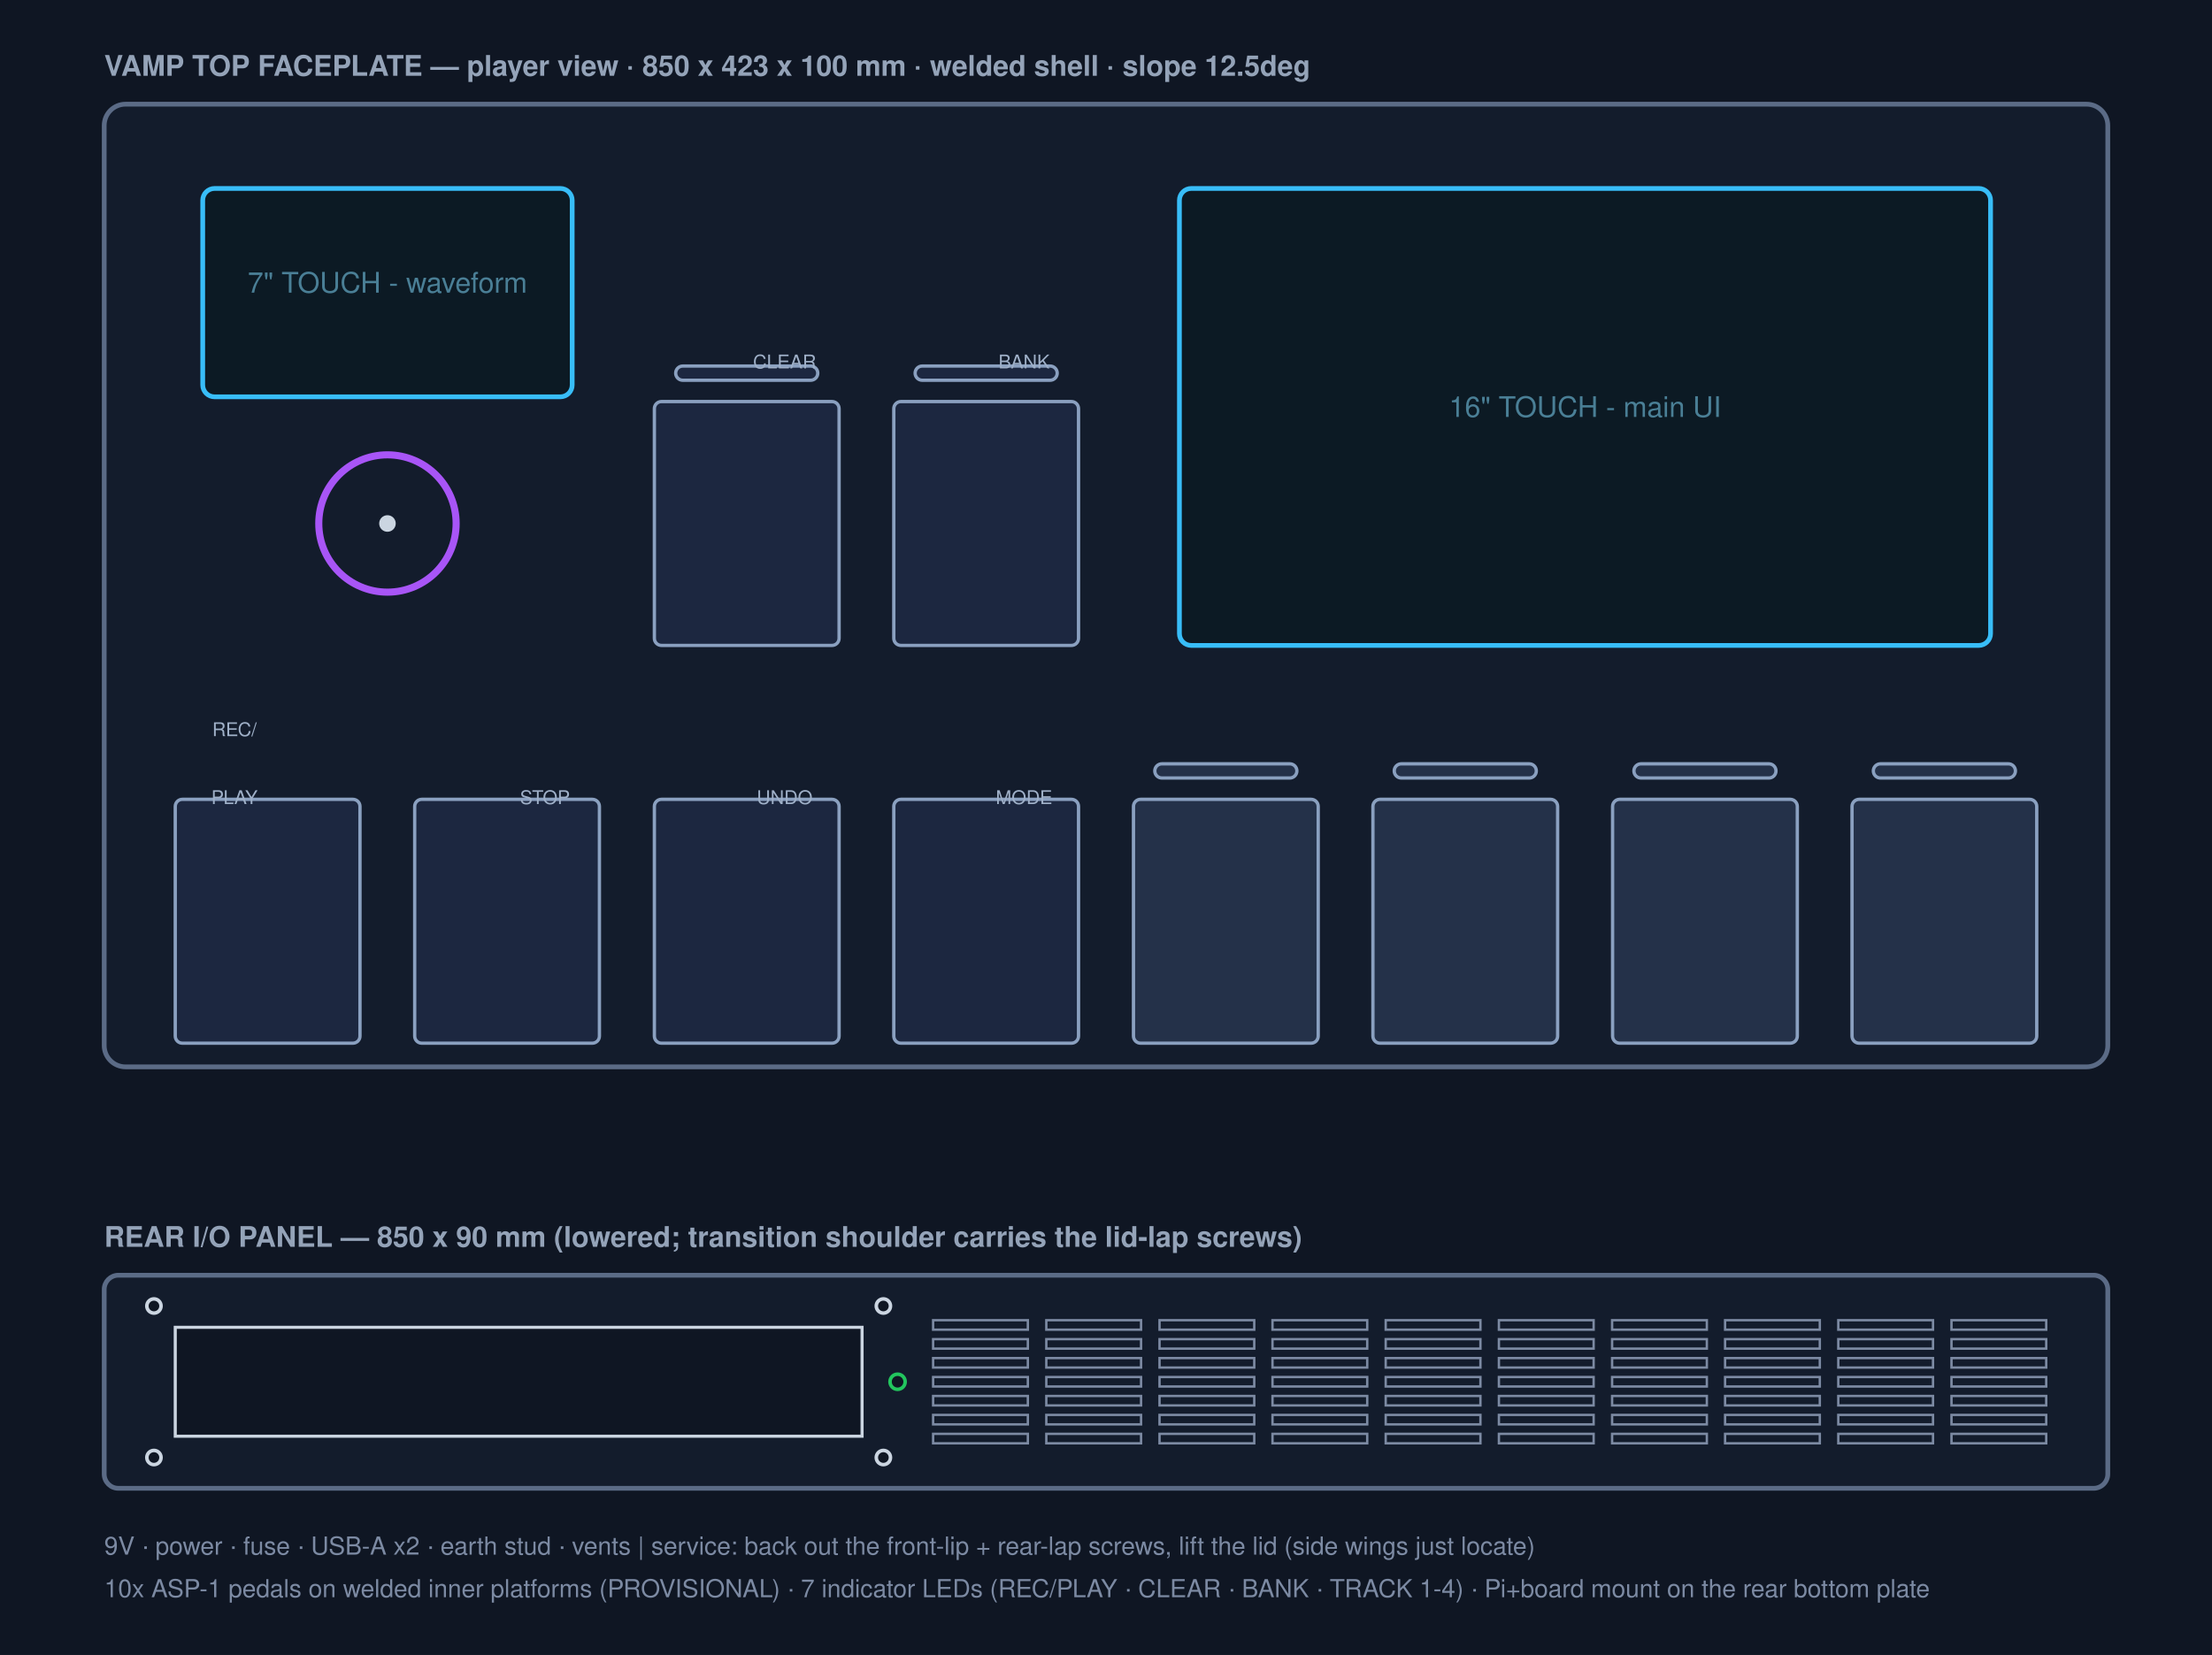
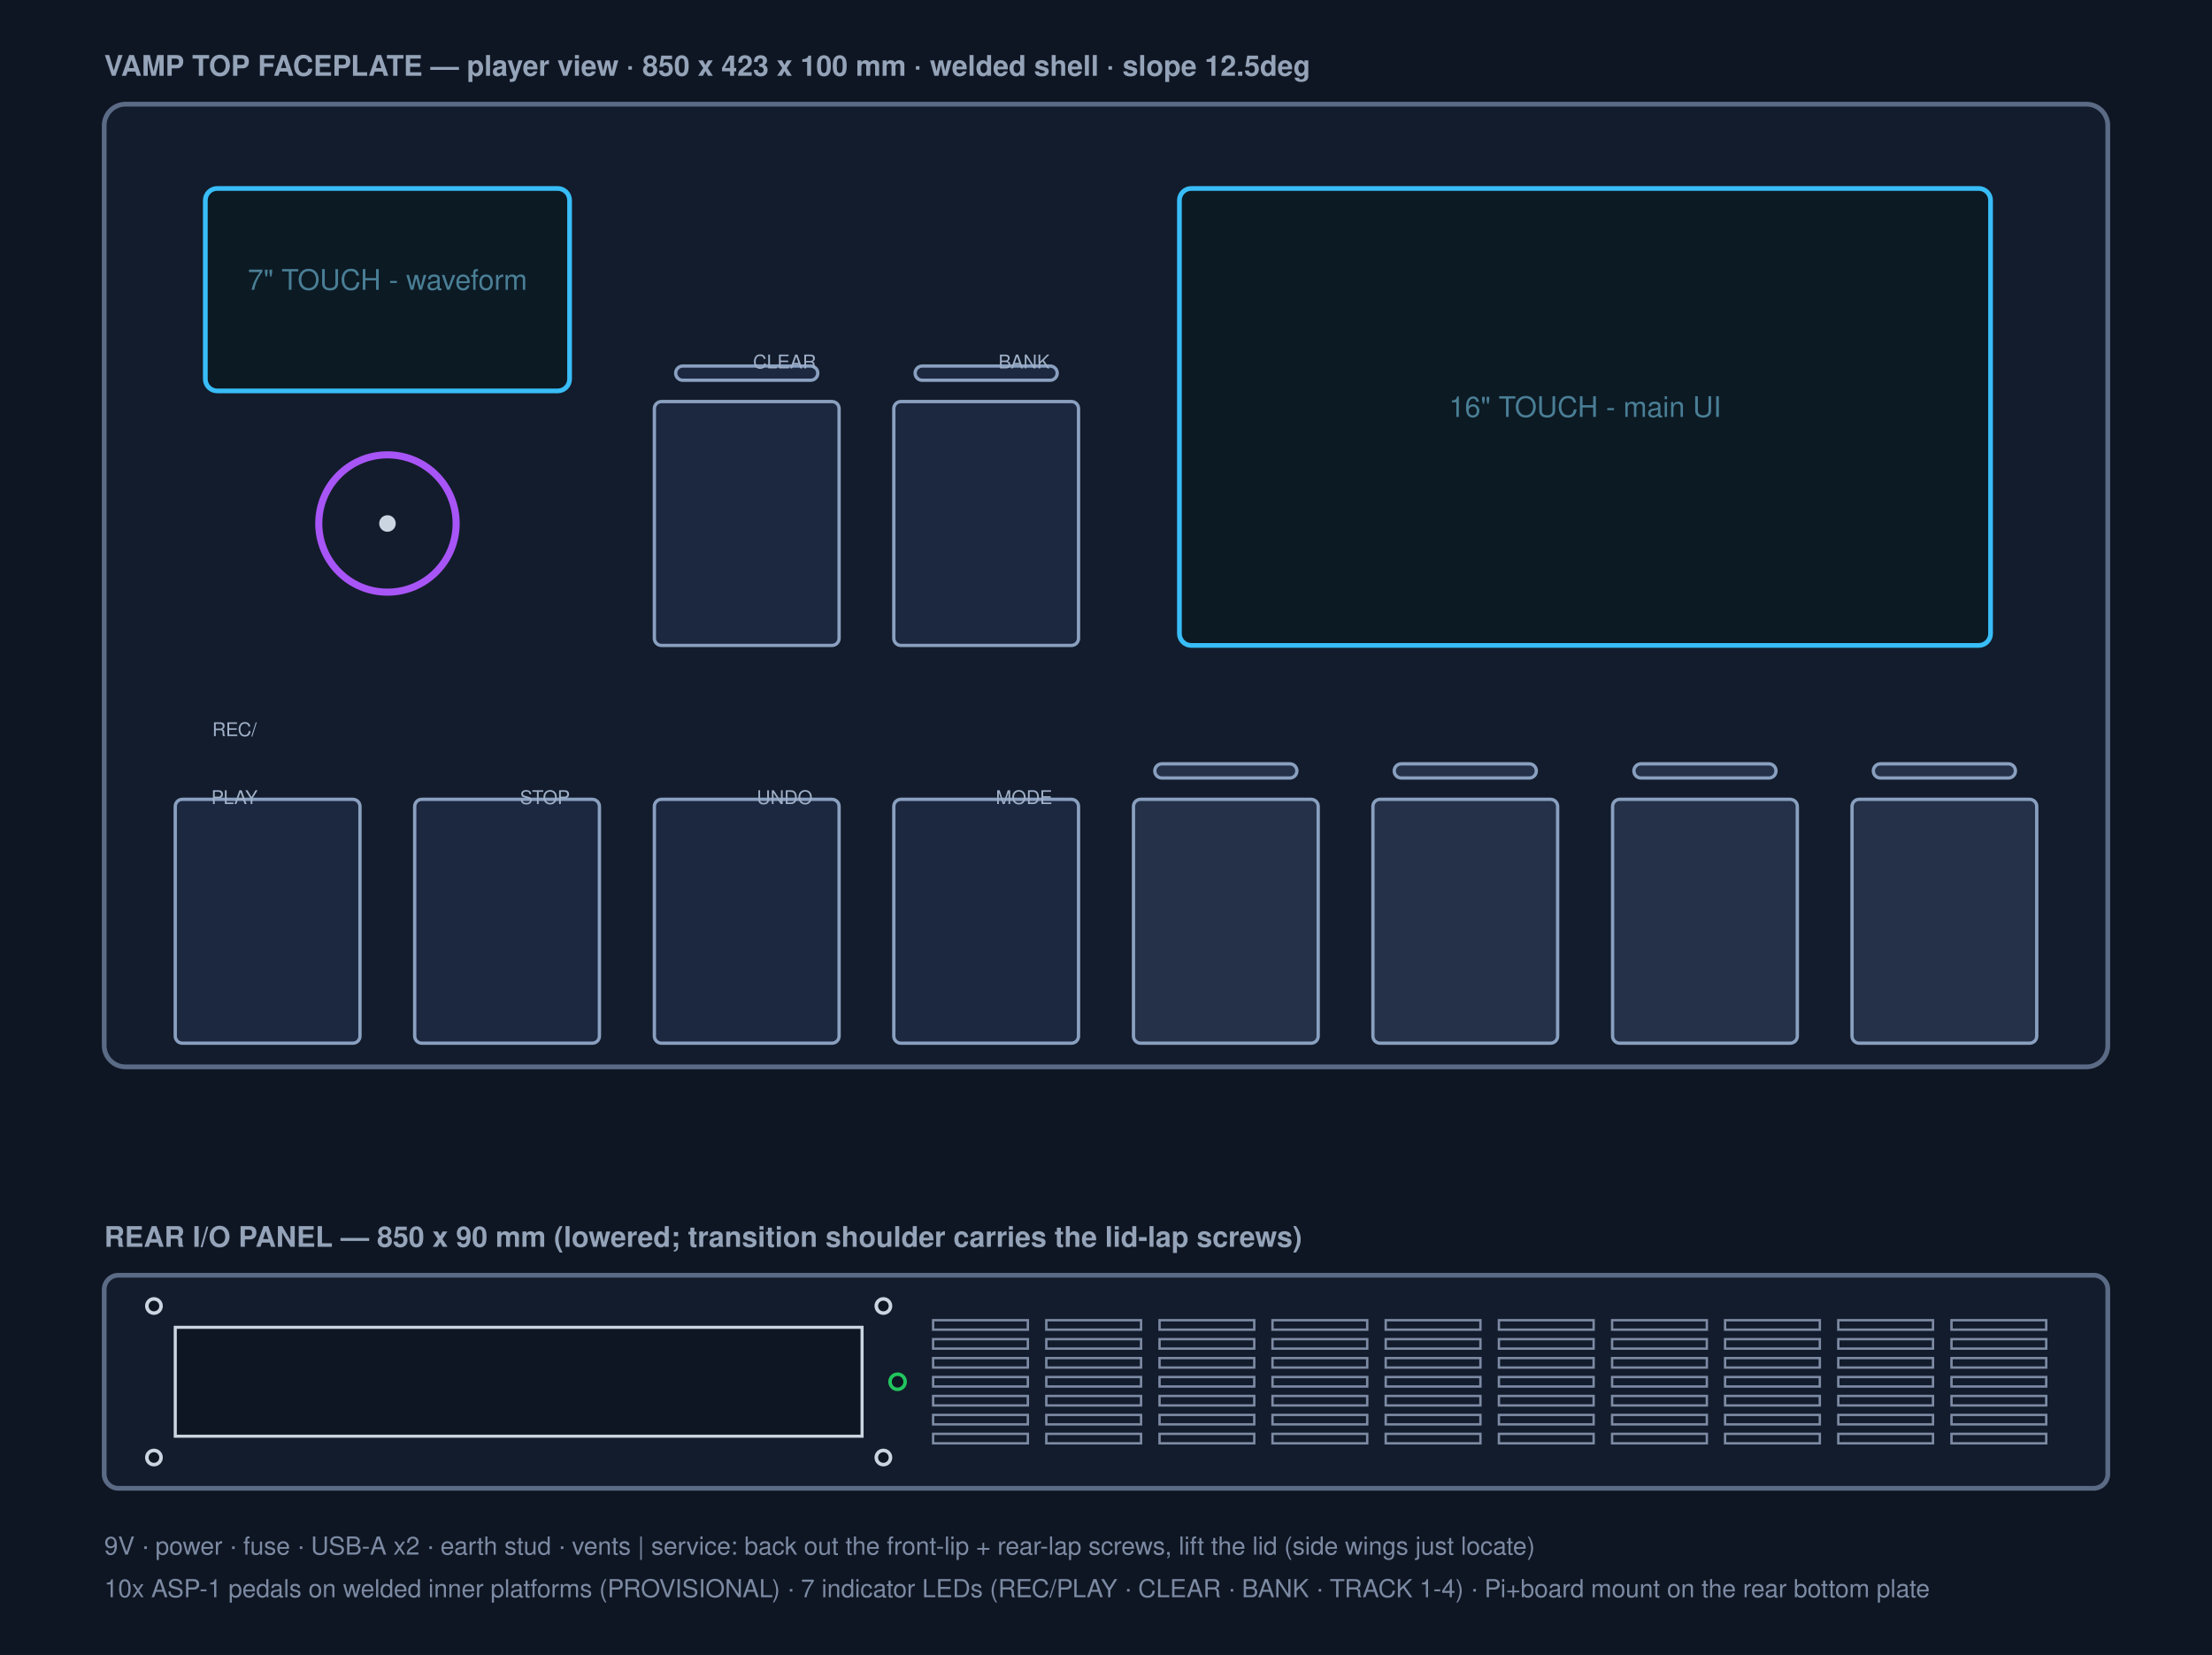
<svg xmlns="http://www.w3.org/2000/svg" viewBox="0 0 934 699" font-family="Helvetica,Arial,sans-serif">
  <rect width="934" height="699" fill="#0f1623" />
  <text x="44" y="32" fill="#94a3b8" font-size="12" font-weight="600">VAMP TOP FACEPLATE — player view · 850 x 423 x 100 mm · welded shell · slope 12.5deg</text>
  <rect x="44" y="44" width="846.0" height="406.6" rx="9" fill="#131c2c" stroke="#5b6b86" stroke-width="2" />
  <rect x="74.0" y="337.6" width="78.0" height="103.0" rx="3" fill="#1c2740" stroke="#8aa0c0" stroke-width="1.4" />
  <rect x="175.1" y="337.6" width="78.0" height="103.0" rx="3" fill="#1c2740" stroke="#8aa0c0" stroke-width="1.4" />
  <rect x="276.3" y="337.6" width="78.0" height="103.0" rx="3" fill="#1c2740" stroke="#8aa0c0" stroke-width="1.4" />
  <rect x="377.4" y="337.6" width="78.0" height="103.0" rx="3" fill="#1c2740" stroke="#8aa0c0" stroke-width="1.4" />
  <rect x="478.6" y="337.6" width="78.0" height="103.0" rx="3" fill="#243149" stroke="#8aa0c0" stroke-width="1.4" />
  <rect x="579.7" y="337.6" width="78.0" height="103.0" rx="3" fill="#243149" stroke="#8aa0c0" stroke-width="1.4" />
  <rect x="680.9" y="337.6" width="78.0" height="103.0" rx="3" fill="#243149" stroke="#8aa0c0" stroke-width="1.4" />
  <rect x="782.0" y="337.6" width="78.0" height="103.0" rx="3" fill="#243149" stroke="#8aa0c0" stroke-width="1.4" />
  <rect x="276.3" y="169.6" width="78.0" height="103.0" rx="3" fill="#1c2740" stroke="#8aa0c0" stroke-width="1.4" />
  <rect x="377.4" y="169.6" width="78.0" height="103.0" rx="3" fill="#1c2740" stroke="#8aa0c0" stroke-width="1.4" />
  <rect x="487.6" y="322.6" width="60.0" height="6.0" rx="3" fill="#243149" stroke="#8aa0c0" stroke-width="1.4" />
  <rect x="588.7" y="322.6" width="60.0" height="6.0" rx="3" fill="#243149" stroke="#8aa0c0" stroke-width="1.4" />
  <rect x="689.9" y="322.6" width="60.0" height="6.0" rx="3" fill="#243149" stroke="#8aa0c0" stroke-width="1.4" />
  <rect x="791.0" y="322.6" width="60.0" height="6.0" rx="3" fill="#243149" stroke="#8aa0c0" stroke-width="1.4" />
  <rect x="285.3" y="154.6" width="60.0" height="6.0" rx="3" fill="#1c2740" stroke="#8aa0c0" stroke-width="1.4" />
  <rect x="386.4" y="154.6" width="60.0" height="6.0" rx="3" fill="#1c2740" stroke="#8aa0c0" stroke-width="1.4" />
-   <rect x="85.6" y="79.6" width="156.0" height="88.0" rx="5" fill="#0c1a24" stroke="#38bdf8" stroke-width="2" />
-   <text x="163.6" y="123.6" fill="#4a7f96" font-size="12" text-anchor="middle">7" TOUCH - waveform</text>
+   <rect x="86.7" y="79.6" width="153.8" height="85.5" rx="5" fill="#0c1a24" stroke="#38bdf8" stroke-width="2" />
+   <text x="163.6" y="122.4" fill="#4a7f96" font-size="12" text-anchor="middle">7" TOUCH - waveform</text>
  <rect x="498.0" y="79.6" width="342.5" height="193.0" rx="5" fill="#0c1a24" stroke="#38bdf8" stroke-width="2" />
  <text x="669.3" y="176.1" fill="#4a7f96" font-size="12" text-anchor="middle">16" TOUCH - main UI</text>
  <circle cx="163.6" cy="221.1" r="29.0" fill="none" stroke="#a855f7" stroke-width="3" />
  <circle cx="163.6" cy="221.1" r="3.5" fill="#cbd5e1" />
  <text x="99.0" y="310.9" fill="#9fb0c8" font-size="8" text-anchor="middle">REC/</text>
  <text x="99.0" y="339.6" fill="#9fb0c8" font-size="8" text-anchor="middle">PLAY</text>
  <text x="230.1" y="339.6" fill="#9fb0c8" font-size="8" text-anchor="middle">STOP</text>
  <text x="331.3" y="339.6" fill="#9fb0c8" font-size="8" text-anchor="middle">UNDO</text>
  <text x="432.4" y="339.6" fill="#9fb0c8" font-size="8" text-anchor="middle">MODE</text>
  <text x="331.3" y="155.6" fill="#9fb0c8" font-size="8" text-anchor="middle">CLEAR</text>
  <text x="432.4" y="155.6" fill="#9fb0c8" font-size="8" text-anchor="middle">BANK</text>
  <text x="44" y="526.6" fill="#94a3b8" font-size="12" font-weight="600">REAR I/O PANEL — 850 x 90 mm (lowered; transition shoulder carries the lid-lap screws)</text>
  <rect x="44" y="538.6" width="846.0" height="90.0" rx="6" fill="#131c2c" stroke="#5b6b86" stroke-width="2" />
  <rect x="74.0" y="560.6" width="290.0" height="46.0" fill="#0f1623" stroke="#cbd5e1" stroke-width="1.3" />
  <circle cx="65.0" cy="615.6" r="3.0" fill="#0f1623" stroke="#cbd5e1" stroke-width="1.5" />
  <circle cx="65.0" cy="551.6" r="3.0" fill="#0f1623" stroke="#cbd5e1" stroke-width="1.5" />
  <circle cx="373.0" cy="615.6" r="3.0" fill="#0f1623" stroke="#cbd5e1" stroke-width="1.5" />
  <circle cx="373.0" cy="551.6" r="3.0" fill="#0f1623" stroke="#cbd5e1" stroke-width="1.5" />
  <circle cx="379.0" cy="583.6" r="3.2" fill="#0f1623" stroke="#22c55e" stroke-width="1.5" />
  <rect x="394.0" y="605.6" width="40.0" height="4.0" fill="none" stroke="#7c8aa3" stroke-width="1" />
  <rect x="441.8" y="605.6" width="40.0" height="4.0" fill="none" stroke="#7c8aa3" stroke-width="1" />
  <rect x="489.6" y="605.6" width="40.0" height="4.0" fill="none" stroke="#7c8aa3" stroke-width="1" />
  <rect x="537.3" y="605.6" width="40.0" height="4.0" fill="none" stroke="#7c8aa3" stroke-width="1" />
  <rect x="585.1" y="605.6" width="40.0" height="4.0" fill="none" stroke="#7c8aa3" stroke-width="1" />
  <rect x="632.9" y="605.6" width="40.0" height="4.0" fill="none" stroke="#7c8aa3" stroke-width="1" />
  <rect x="680.7" y="605.6" width="40.0" height="4.0" fill="none" stroke="#7c8aa3" stroke-width="1" />
  <rect x="728.4" y="605.6" width="40.0" height="4.0" fill="none" stroke="#7c8aa3" stroke-width="1" />
  <rect x="776.2" y="605.6" width="40.0" height="4.0" fill="none" stroke="#7c8aa3" stroke-width="1" />
  <rect x="824.0" y="605.6" width="40.0" height="4.0" fill="none" stroke="#7c8aa3" stroke-width="1" />
  <rect x="394.0" y="597.6" width="40.0" height="4.0" fill="none" stroke="#7c8aa3" stroke-width="1" />
  <rect x="441.8" y="597.6" width="40.0" height="4.0" fill="none" stroke="#7c8aa3" stroke-width="1" />
  <rect x="489.6" y="597.6" width="40.0" height="4.0" fill="none" stroke="#7c8aa3" stroke-width="1" />
  <rect x="537.3" y="597.6" width="40.0" height="4.0" fill="none" stroke="#7c8aa3" stroke-width="1" />
  <rect x="585.1" y="597.6" width="40.0" height="4.0" fill="none" stroke="#7c8aa3" stroke-width="1" />
  <rect x="632.9" y="597.6" width="40.0" height="4.0" fill="none" stroke="#7c8aa3" stroke-width="1" />
  <rect x="680.7" y="597.6" width="40.0" height="4.0" fill="none" stroke="#7c8aa3" stroke-width="1" />
  <rect x="728.4" y="597.6" width="40.0" height="4.0" fill="none" stroke="#7c8aa3" stroke-width="1" />
  <rect x="776.2" y="597.6" width="40.0" height="4.0" fill="none" stroke="#7c8aa3" stroke-width="1" />
  <rect x="824.0" y="597.6" width="40.0" height="4.0" fill="none" stroke="#7c8aa3" stroke-width="1" />
  <rect x="394.0" y="589.6" width="40.0" height="4.0" fill="none" stroke="#7c8aa3" stroke-width="1" />
  <rect x="441.8" y="589.6" width="40.0" height="4.0" fill="none" stroke="#7c8aa3" stroke-width="1" />
  <rect x="489.6" y="589.6" width="40.0" height="4.0" fill="none" stroke="#7c8aa3" stroke-width="1" />
  <rect x="537.3" y="589.6" width="40.0" height="4.0" fill="none" stroke="#7c8aa3" stroke-width="1" />
  <rect x="585.1" y="589.6" width="40.0" height="4.0" fill="none" stroke="#7c8aa3" stroke-width="1" />
  <rect x="632.9" y="589.6" width="40.0" height="4.0" fill="none" stroke="#7c8aa3" stroke-width="1" />
  <rect x="680.7" y="589.6" width="40.0" height="4.0" fill="none" stroke="#7c8aa3" stroke-width="1" />
  <rect x="728.4" y="589.6" width="40.0" height="4.0" fill="none" stroke="#7c8aa3" stroke-width="1" />
  <rect x="776.2" y="589.6" width="40.0" height="4.0" fill="none" stroke="#7c8aa3" stroke-width="1" />
  <rect x="824.0" y="589.6" width="40.0" height="4.0" fill="none" stroke="#7c8aa3" stroke-width="1" />
  <rect x="394.0" y="581.6" width="40.0" height="4.0" fill="none" stroke="#7c8aa3" stroke-width="1" />
  <rect x="441.8" y="581.6" width="40.0" height="4.0" fill="none" stroke="#7c8aa3" stroke-width="1" />
  <rect x="489.6" y="581.6" width="40.0" height="4.0" fill="none" stroke="#7c8aa3" stroke-width="1" />
  <rect x="537.3" y="581.6" width="40.0" height="4.0" fill="none" stroke="#7c8aa3" stroke-width="1" />
  <rect x="585.1" y="581.6" width="40.0" height="4.0" fill="none" stroke="#7c8aa3" stroke-width="1" />
  <rect x="632.9" y="581.6" width="40.0" height="4.0" fill="none" stroke="#7c8aa3" stroke-width="1" />
  <rect x="680.7" y="581.6" width="40.0" height="4.0" fill="none" stroke="#7c8aa3" stroke-width="1" />
  <rect x="728.4" y="581.6" width="40.0" height="4.0" fill="none" stroke="#7c8aa3" stroke-width="1" />
  <rect x="776.2" y="581.6" width="40.0" height="4.0" fill="none" stroke="#7c8aa3" stroke-width="1" />
  <rect x="824.0" y="581.6" width="40.0" height="4.0" fill="none" stroke="#7c8aa3" stroke-width="1" />
  <rect x="394.0" y="573.6" width="40.0" height="4.0" fill="none" stroke="#7c8aa3" stroke-width="1" />
  <rect x="441.8" y="573.6" width="40.0" height="4.0" fill="none" stroke="#7c8aa3" stroke-width="1" />
  <rect x="489.6" y="573.6" width="40.0" height="4.0" fill="none" stroke="#7c8aa3" stroke-width="1" />
  <rect x="537.3" y="573.6" width="40.0" height="4.0" fill="none" stroke="#7c8aa3" stroke-width="1" />
  <rect x="585.1" y="573.6" width="40.0" height="4.0" fill="none" stroke="#7c8aa3" stroke-width="1" />
  <rect x="632.9" y="573.6" width="40.0" height="4.0" fill="none" stroke="#7c8aa3" stroke-width="1" />
  <rect x="680.7" y="573.6" width="40.0" height="4.0" fill="none" stroke="#7c8aa3" stroke-width="1" />
  <rect x="728.4" y="573.6" width="40.0" height="4.0" fill="none" stroke="#7c8aa3" stroke-width="1" />
  <rect x="776.2" y="573.6" width="40.0" height="4.0" fill="none" stroke="#7c8aa3" stroke-width="1" />
  <rect x="824.0" y="573.6" width="40.0" height="4.0" fill="none" stroke="#7c8aa3" stroke-width="1" />
  <rect x="394.0" y="565.6" width="40.0" height="4.0" fill="none" stroke="#7c8aa3" stroke-width="1" />
  <rect x="441.8" y="565.6" width="40.0" height="4.0" fill="none" stroke="#7c8aa3" stroke-width="1" />
  <rect x="489.6" y="565.6" width="40.0" height="4.0" fill="none" stroke="#7c8aa3" stroke-width="1" />
  <rect x="537.3" y="565.6" width="40.0" height="4.0" fill="none" stroke="#7c8aa3" stroke-width="1" />
  <rect x="585.1" y="565.6" width="40.0" height="4.0" fill="none" stroke="#7c8aa3" stroke-width="1" />
  <rect x="632.9" y="565.6" width="40.0" height="4.0" fill="none" stroke="#7c8aa3" stroke-width="1" />
  <rect x="680.7" y="565.6" width="40.0" height="4.0" fill="none" stroke="#7c8aa3" stroke-width="1" />
  <rect x="728.4" y="565.6" width="40.0" height="4.0" fill="none" stroke="#7c8aa3" stroke-width="1" />
  <rect x="776.2" y="565.6" width="40.0" height="4.0" fill="none" stroke="#7c8aa3" stroke-width="1" />
  <rect x="824.0" y="565.6" width="40.0" height="4.0" fill="none" stroke="#7c8aa3" stroke-width="1" />
  <rect x="394.0" y="557.6" width="40.0" height="4.0" fill="none" stroke="#7c8aa3" stroke-width="1" />
  <rect x="441.8" y="557.6" width="40.0" height="4.0" fill="none" stroke="#7c8aa3" stroke-width="1" />
  <rect x="489.6" y="557.6" width="40.0" height="4.0" fill="none" stroke="#7c8aa3" stroke-width="1" />
  <rect x="537.3" y="557.6" width="40.0" height="4.0" fill="none" stroke="#7c8aa3" stroke-width="1" />
  <rect x="585.1" y="557.6" width="40.0" height="4.0" fill="none" stroke="#7c8aa3" stroke-width="1" />
  <rect x="632.9" y="557.6" width="40.0" height="4.0" fill="none" stroke="#7c8aa3" stroke-width="1" />
  <rect x="680.7" y="557.6" width="40.0" height="4.0" fill="none" stroke="#7c8aa3" stroke-width="1" />
  <rect x="728.4" y="557.6" width="40.0" height="4.0" fill="none" stroke="#7c8aa3" stroke-width="1" />
  <rect x="776.2" y="557.6" width="40.0" height="4.0" fill="none" stroke="#7c8aa3" stroke-width="1" />
  <rect x="824.0" y="557.6" width="40.0" height="4.0" fill="none" stroke="#7c8aa3" stroke-width="1" />
  <text x="44" y="656.6" fill="#7c8aa3" font-size="10.5">9V · power · fuse · USB-A x2 · earth stud · vents   |   service: back out the front-lip + rear-lap screws, lift the lid (side wings just locate)</text>
  <text x="44" y="674.6" fill="#7c8aa3" font-size="10.5">10x ASP-1 pedals on welded inner platforms (PROVISIONAL) · 7 indicator LEDs (REC/PLAY · CLEAR · BANK · TRACK 1-4) · Pi+board mount on the rear bottom plate</text>
</svg>
